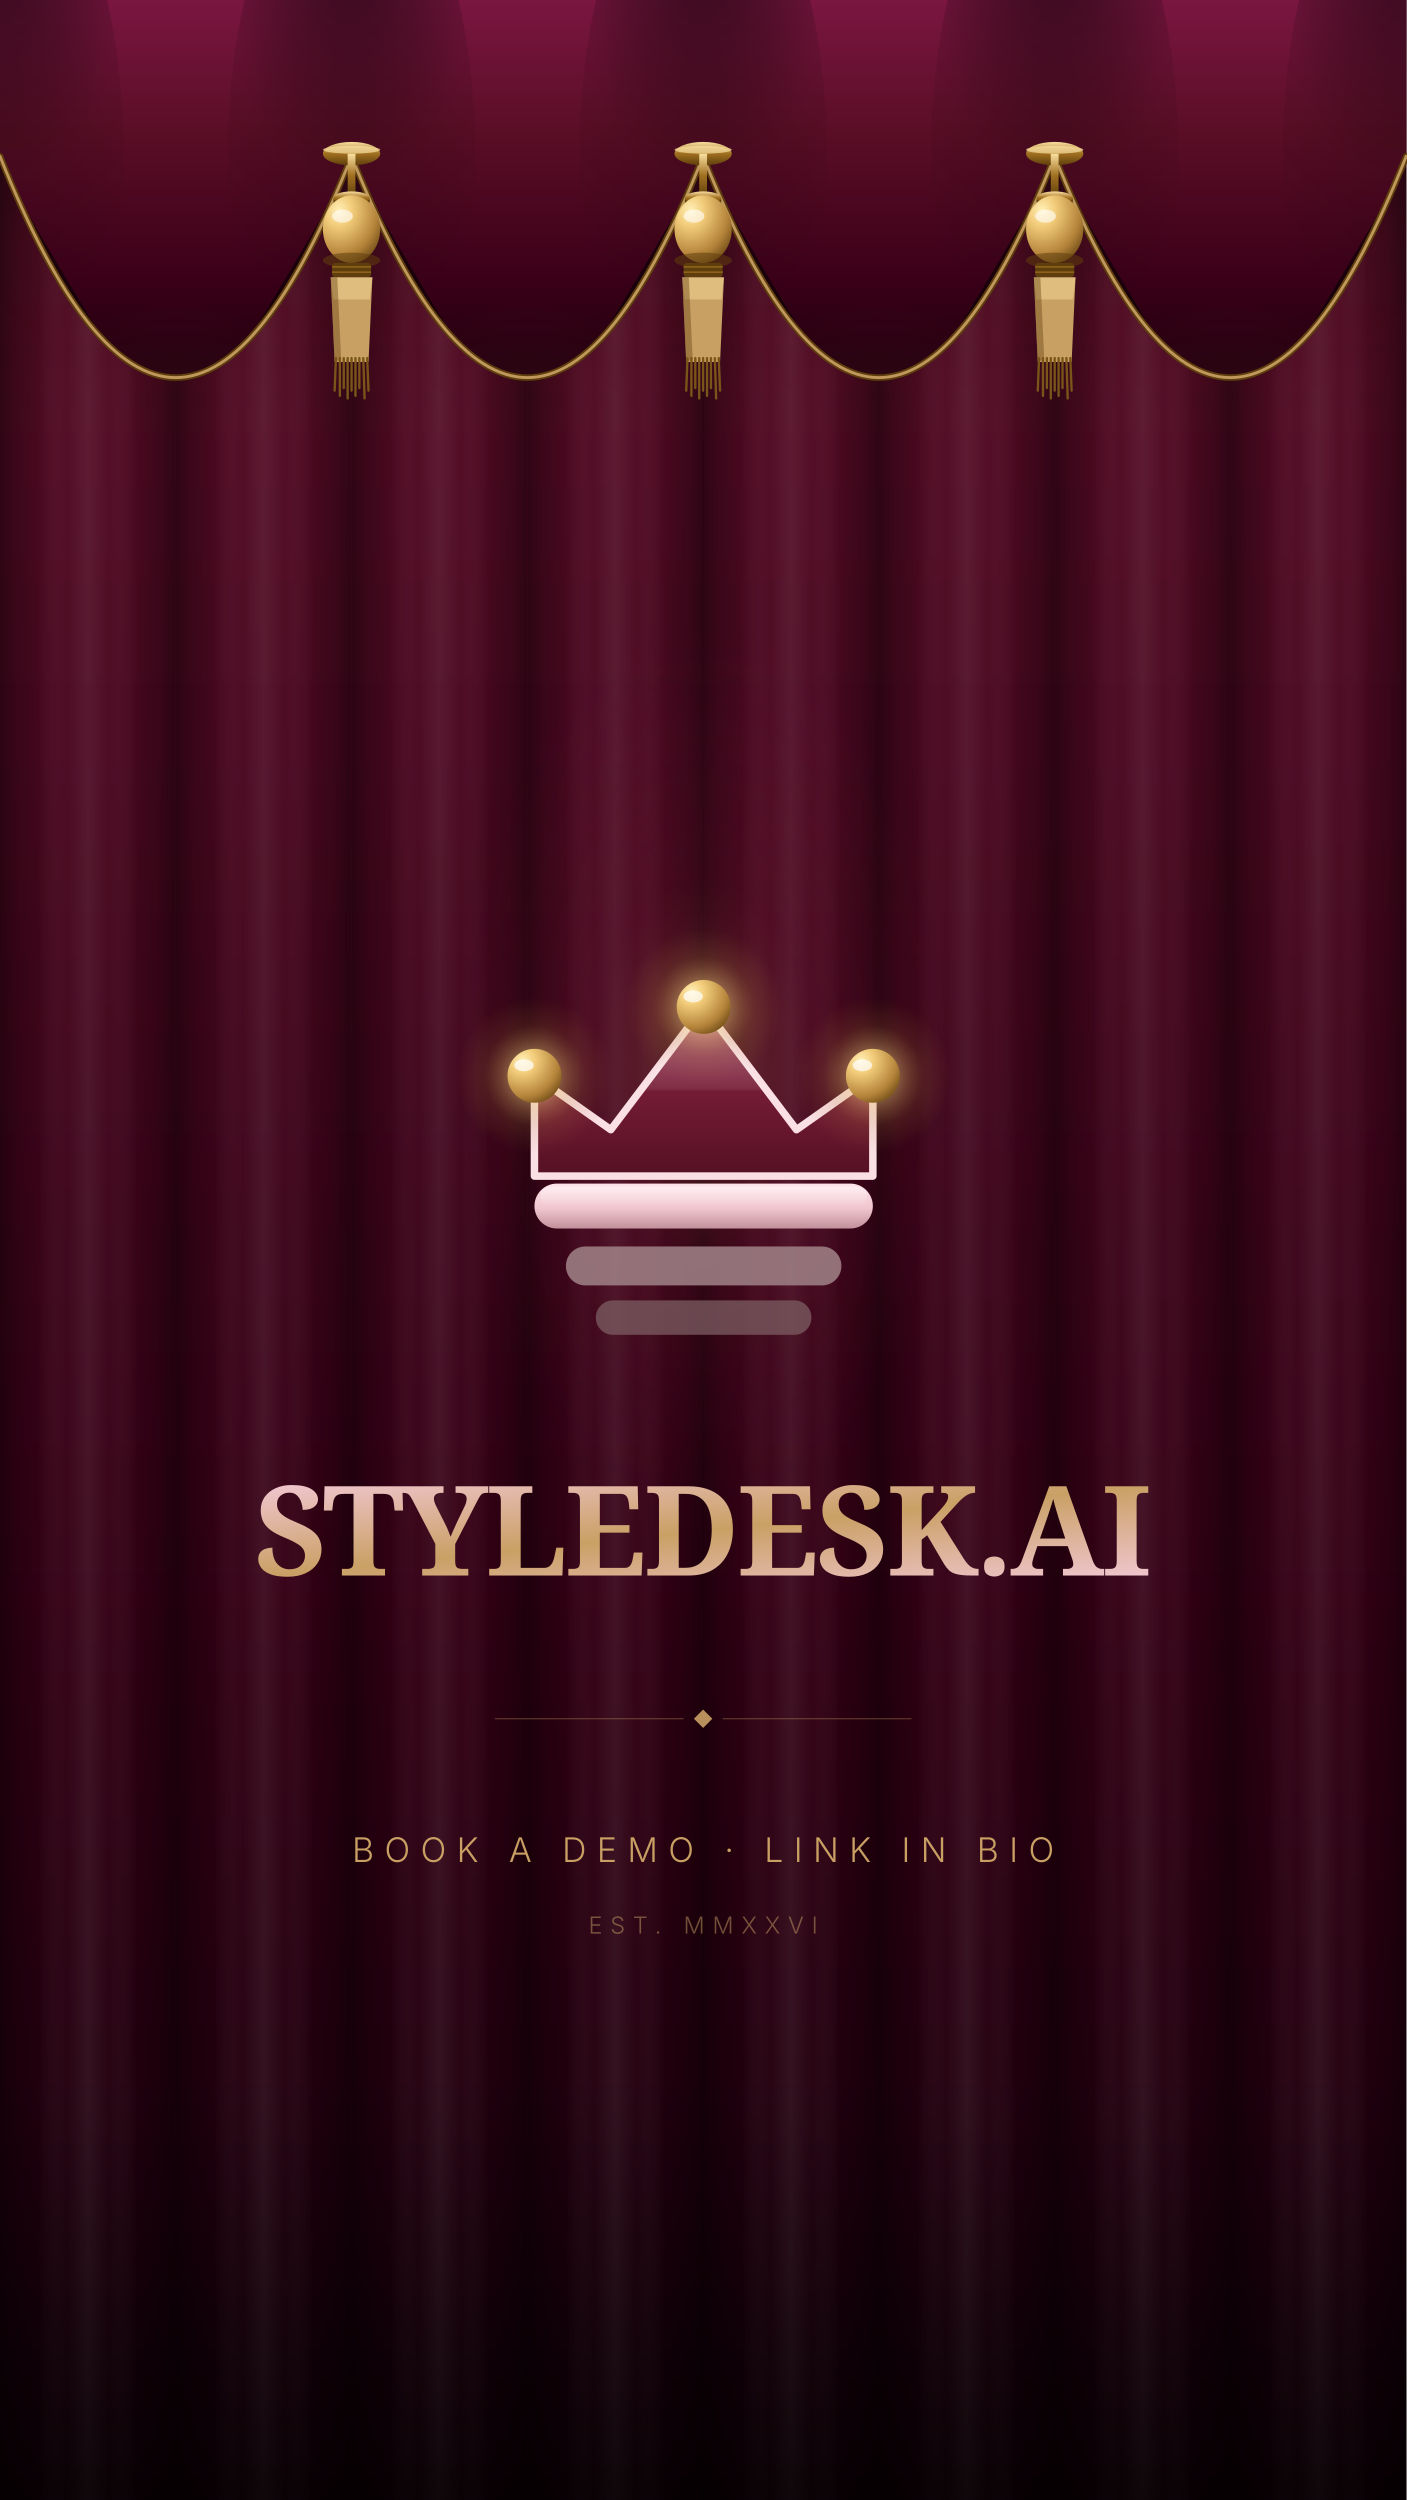
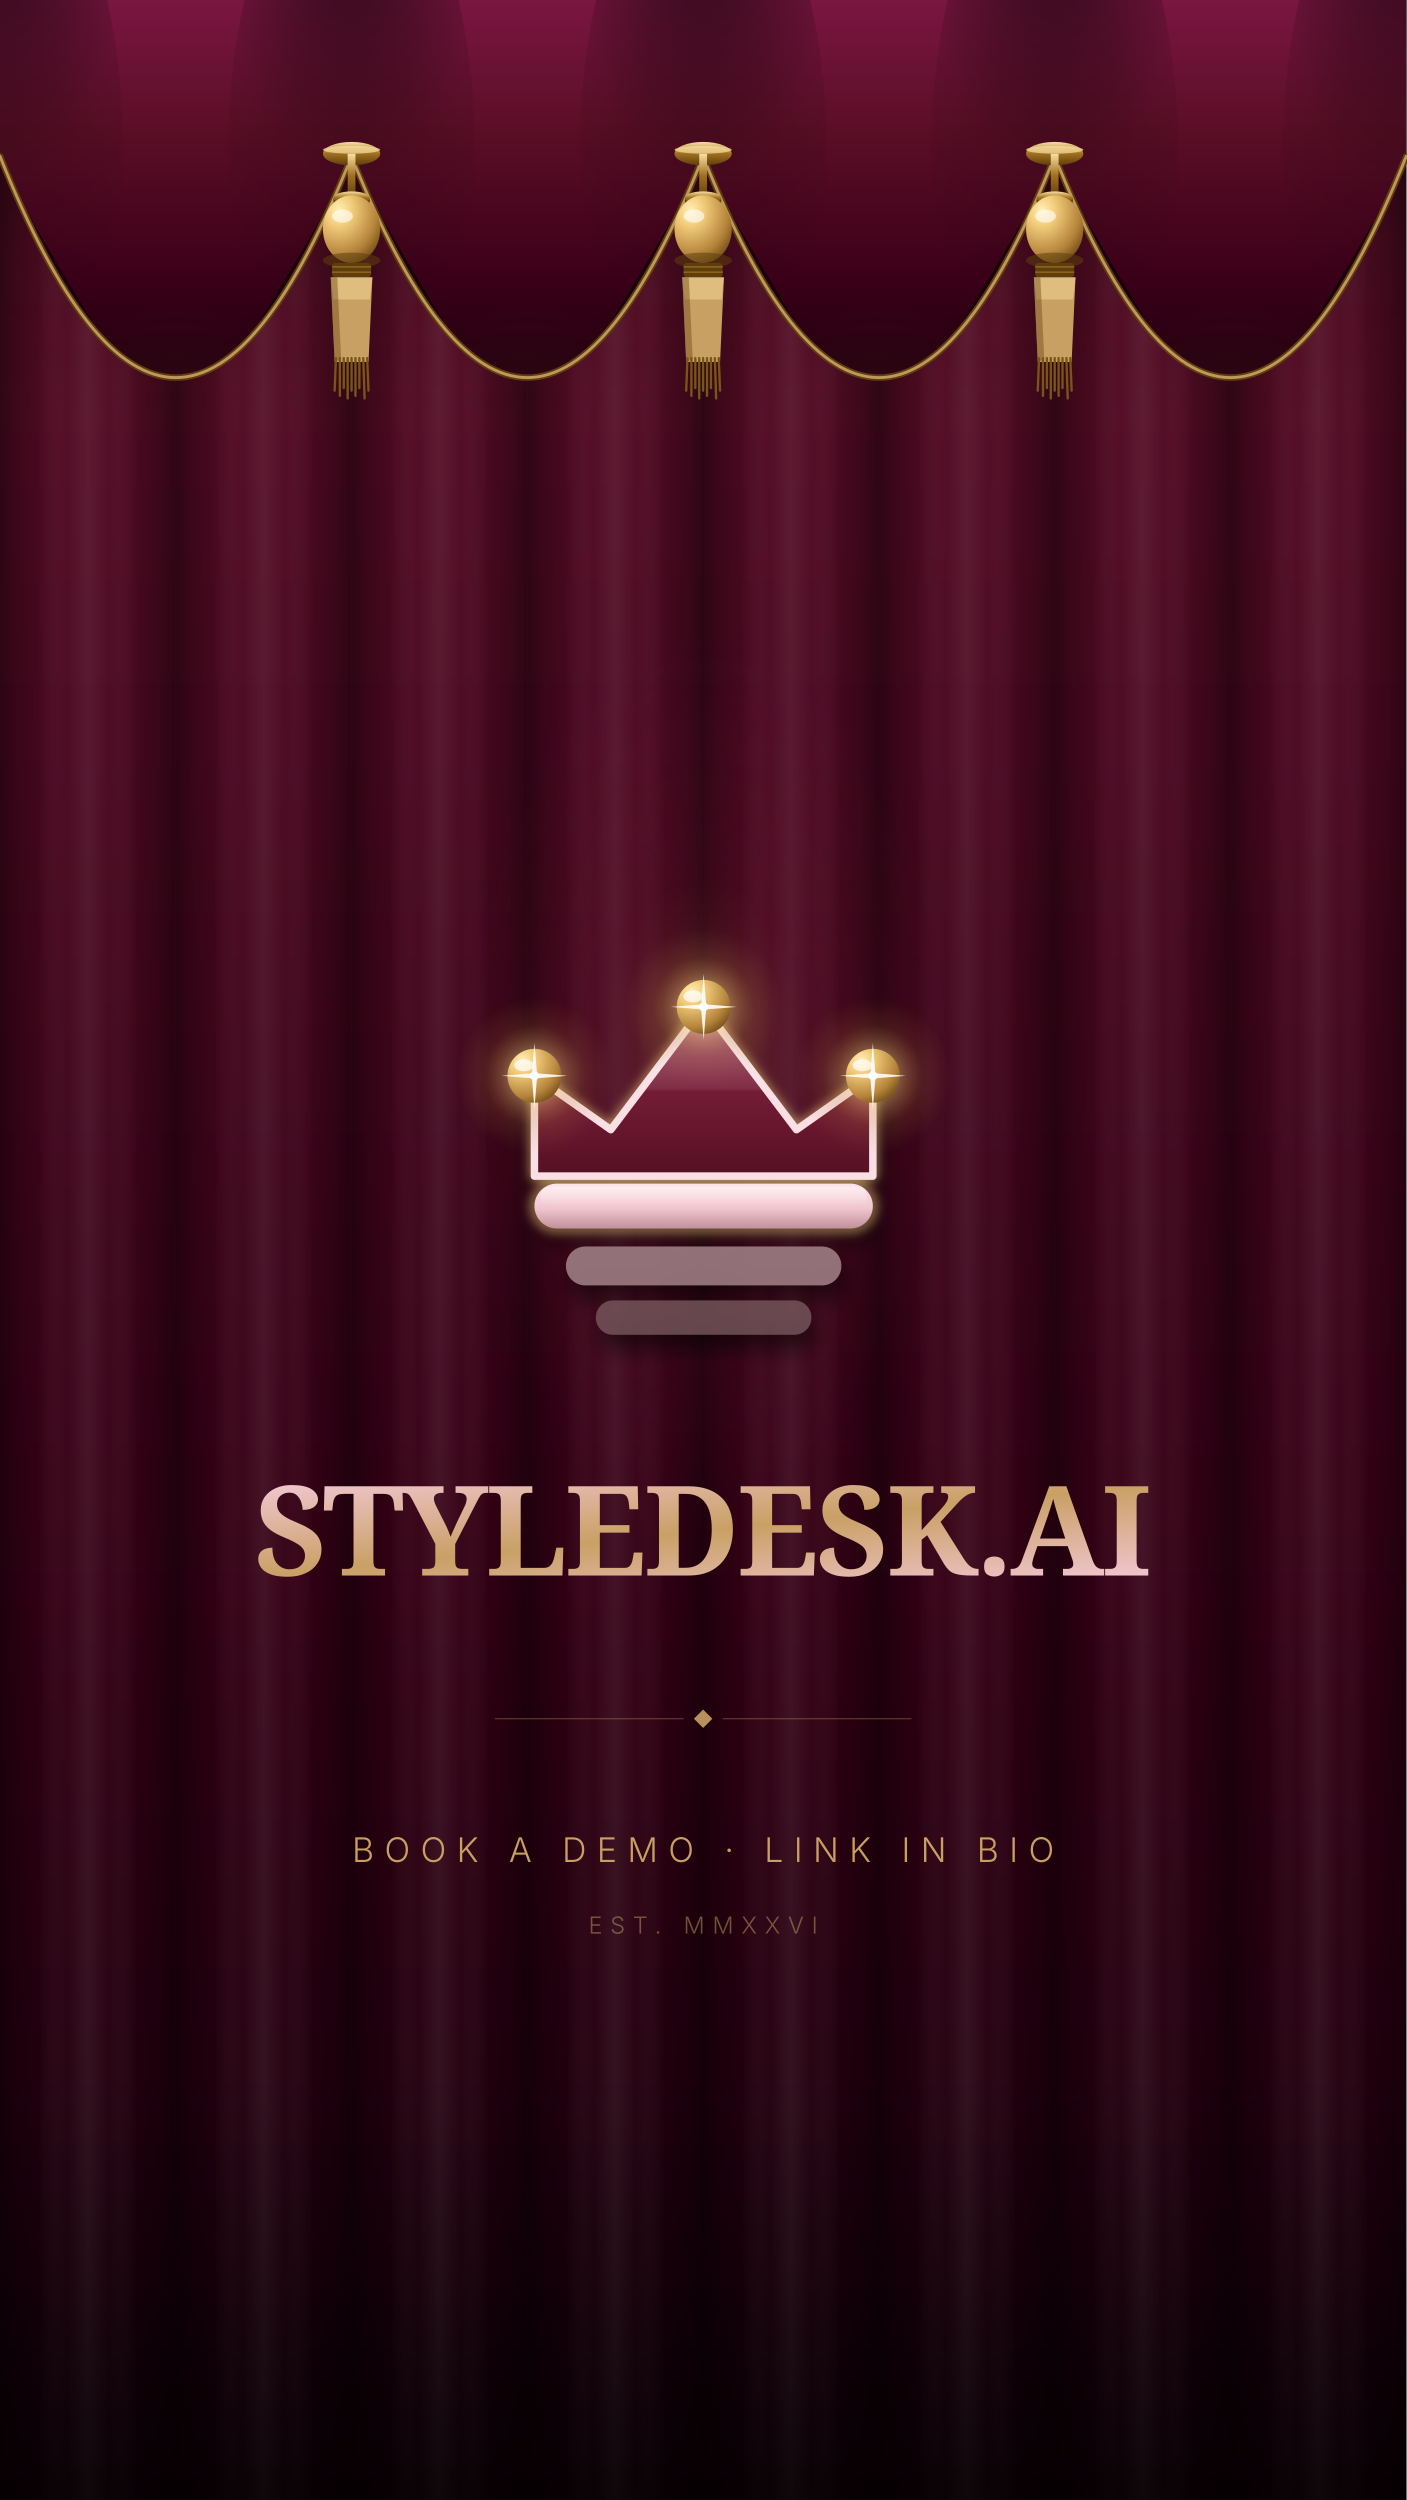
<svg xmlns="http://www.w3.org/2000/svg" viewBox="0 0 1080 1920" width="1080" height="1920" role="img" aria-label="StyleDesk.ai outro on velvet curtain backdrop">
  <defs>
    <linearGradient id="velvetBase" x1="0" y1="0" x2="0" y2="1">
      <stop offset="0%" stop-color="#5a0e26" />
      <stop offset="30%" stop-color="#4a0820" />
      <stop offset="65%" stop-color="#330014" />
      <stop offset="100%" stop-color="#15000a" />
    </linearGradient>
    <linearGradient id="pleatLayer" x1="0" y1="0" x2="1" y2="0">
      <stop offset="0%" stop-color="#000000" stop-opacity="0.92" />
      <stop offset="3%" stop-color="#000000" stop-opacity="0.78" />
      <stop offset="10%" stop-color="#000000" stop-opacity="0.50" />
      <stop offset="22%" stop-color="#000000" stop-opacity="0.22" />
      <stop offset="38%" stop-color="#ffffff" stop-opacity="0.04" />
      <stop offset="50%" stop-color="#ffffff" stop-opacity="0.16" />
      <stop offset="62%" stop-color="#ffffff" stop-opacity="0.04" />
      <stop offset="78%" stop-color="#000000" stop-opacity="0.22" />
      <stop offset="90%" stop-color="#000000" stop-opacity="0.50" />
      <stop offset="97%" stop-color="#000000" stop-opacity="0.78" />
      <stop offset="100%" stop-color="#000000" stop-opacity="0.92" />
    </linearGradient>
    <linearGradient id="topShadow" x1="0" y1="0" x2="0" y2="1">
      <stop offset="0%" stop-color="#000000" stop-opacity="0.55" />
      <stop offset="60%" stop-color="#000000" stop-opacity="0.10" />
      <stop offset="100%" stop-color="#000000" stop-opacity="0" />
    </linearGradient>
    <linearGradient id="bottomShadow" x1="0" y1="0" x2="0" y2="1">
      <stop offset="0%" stop-color="#000000" stop-opacity="0" />
      <stop offset="40%" stop-color="#000000" stop-opacity="0.18" />
      <stop offset="100%" stop-color="#000000" stop-opacity="0.60" />
    </linearGradient>
    <linearGradient id="gold" x1="0" y1="0" x2="1" y2="1">
      <stop offset="0%" stop-color="#f0c6cf" />
      <stop offset="50%" stop-color="#c9a064" />
      <stop offset="100%" stop-color="#f0c6cf" />
    </linearGradient>
    <radialGradient id="crownHalo" cx="50%" cy="43%" r="22%">
      <stop offset="0%" stop-color="#c9a064" stop-opacity="0.32" />
      <stop offset="35%" stop-color="#7c1f36" stop-opacity="0.14" />
      <stop offset="80%" stop-color="#7c1f36" stop-opacity="0" />
      <stop offset="100%" stop-color="#c9a064" stop-opacity="0" />
    </radialGradient>
    <linearGradient id="crown" x1="0" y1="0" x2="0" y2="1">
      <stop offset="0%" stop-color="#932748" />
      <stop offset="100%" stop-color="#551024" />
    </linearGradient>
    <linearGradient id="crownGloss" x1="0" y1="0" x2="0" y2="1">
      <stop offset="0%" stop-color="#ffffff" stop-opacity="0.35" />
      <stop offset="48%" stop-color="#ffffff" stop-opacity="0.08" />
      <stop offset="50%" stop-color="#ffffff" stop-opacity="0" />
    </linearGradient>
    <radialGradient id="goldDot" cx="28%" cy="22%" r="95%">
      <stop offset="0%" stop-color="#fff0b8" />
      <stop offset="25%" stop-color="#f2cc7a" />
      <stop offset="70%" stop-color="#b4833a" />
      <stop offset="100%" stop-color="#5e3e0c" />
    </radialGradient>
    <radialGradient id="jewelGlow" cx="50%" cy="50%" r="50%">
      <stop offset="0%" stop-color="#fff0b8" stop-opacity="0.85" />
      <stop offset="30%" stop-color="#f2cc7a" stop-opacity="0.45" />
      <stop offset="65%" stop-color="#b4833a" stop-opacity="0.15" />
      <stop offset="100%" stop-color="#b4833a" stop-opacity="0" />
    </radialGradient>
+     <filter id="crownDropShadow" x="-25%" y="-25%" width="150%" height="160%">
+       <feGaussianBlur stdDeviation="7" />
+     </filter>
+     <filter id="crownRimGlow" x="-30%" y="-30%" width="160%" height="160%">
+       <feGaussianBlur stdDeviation="3.5" />
+     </filter>
+     <g id="sparkle">
+       <path d="M 0 -22 L 1.8 0 L 0 22 L -1.8 0 Z" fill="#ffffff" opacity="0.88" />
+       <path d="M -22 0 L 0 1.8 L 22 0 L 0 -1.8 Z" fill="#ffffff" opacity="0.88" />
+       <circle cx="0" cy="0" r="3" fill="#ffffff" opacity="0.95" />
+     </g>
    <linearGradient id="pinkBar" x1="0" y1="0" x2="0" y2="1">
      <stop offset="0%" stop-color="#ffe3ea" />
      <stop offset="55%" stop-color="#f0c6cf" />
      <stop offset="100%" stop-color="#c1909b" />
    </linearGradient>
    <linearGradient id="pinkGloss" x1="0" y1="0" x2="0" y2="1">
      <stop offset="0%" stop-color="#ffffff" stop-opacity="0.45" />
      <stop offset="100%" stop-color="#ffffff" stop-opacity="0" />
    </linearGradient>
    <linearGradient id="valenceVelvet" x1="0" y1="0" x2="0" y2="1">
      <stop offset="0%" stop-color="#7a1640" />
      <stop offset="35%" stop-color="#5a0e26" />
      <stop offset="75%" stop-color="#3a0018" />
      <stop offset="100%" stop-color="#1a000b" />
    </linearGradient>
    <radialGradient id="cuspShadow" cx="50%" cy="0%" r="80%" fx="50%" fy="0%">
      <stop offset="0%" stop-color="#000000" stop-opacity="0.78" />
      <stop offset="35%" stop-color="#000000" stop-opacity="0.42" />
      <stop offset="70%" stop-color="#000000" stop-opacity="0.10" />
      <stop offset="100%" stop-color="#000000" stop-opacity="0" />
    </radialGradient>
    <radialGradient id="swagHighlight" cx="50%" cy="100%" r="80%" fx="50%" fy="100%">
      <stop offset="0%" stop-color="#a83258" stop-opacity="0.55" />
      <stop offset="50%" stop-color="#7c1f36" stop-opacity="0.22" />
      <stop offset="100%" stop-color="#7c1f36" stop-opacity="0" />
    </radialGradient>
    <radialGradient id="swagBottomShadow" cx="50%" cy="100%" r="55%" fx="50%" fy="100%">
      <stop offset="0%" stop-color="#000000" stop-opacity="0.55" />
      <stop offset="100%" stop-color="#000000" stop-opacity="0" />
    </radialGradient>
    <linearGradient id="goldCord" x1="0" y1="0" x2="0" y2="1">
      <stop offset="0%" stop-color="#fadfa0" />
      <stop offset="50%" stop-color="#a07020" />
      <stop offset="100%" stop-color="#5e3e0c" />
    </linearGradient>
    <clipPath id="valenceClip">
      <path d="M 0 0 L 1080 0 L 1080 120                Q 945 460 810 120                Q 675 460 540 120                Q 405 460 270 120                Q 135 460 0 120 Z" />
    </clipPath>
    <g id="tassel">
      <rect x="-3" y="-2" width="6" height="34" fill="url(#goldCord)" />
      <ellipse cx="0" cy="34" rx="14" ry="6" fill="#5e3e0c" />
      <ellipse cx="0" cy="32" rx="14" ry="5" fill="url(#goldCord)" />
      <ellipse cx="0" cy="56" rx="22" ry="26" fill="url(#goldDot)" />
      <ellipse cx="-7" cy="46" rx="8" ry="5" fill="#ffffff" opacity="0.6" />
      <ellipse cx="0" cy="80" rx="22" ry="6" fill="#5e3e0c" opacity="0.55" />
      <rect x="-15" y="82" width="30" height="11" rx="2.5" fill="#5e3e0c" />
      <line x1="-15" y1="85" x2="15" y2="85" stroke="#a07020" stroke-width="0.9" />
      <line x1="-15" y1="89" x2="15" y2="89" stroke="#a07020" stroke-width="0.9" />
      <path d="M -16 93 L 16 93 L 13 158 L -13 158 Z" fill="#c9a064" />
      <path d="M -16 93 L 16 93 L 14 110 L -14 110 Z" fill="#fadfa0" opacity="0.45" />
      <path d="M -16 93 L -13 158 L -8 156 L -11 93 Z" fill="#5e3e0c" opacity="0.4" />
      <g stroke="#7a5519" stroke-width="1.8" stroke-linecap="round">
        <line x1="-12" y1="155" x2="-13" y2="180" />
        <line x1="-9" y1="155" x2="-9" y2="184" />
        <line x1="-6" y1="155" x2="-6" y2="178" />
        <line x1="-3" y1="155" x2="-3" y2="186" />
        <line x1="0" y1="155" x2="0" y2="180" />
        <line x1="3" y1="155" x2="3" y2="184" />
        <line x1="6" y1="155" x2="6" y2="178" />
        <line x1="9" y1="155" x2="10" y2="186" />
        <line x1="12" y1="155" x2="13" y2="180" />
      </g>
    </g>
    <clipPath id="leftClip">
      <path id="leftClipPath" d="M 0 0 L 540 0 L 540 1920 L 0 1920 Z" />
    </clipPath>
    <clipPath id="rightClip">
      <path id="rightClipPath" d="M 540 0 L 1080 0 L 1080 1920 L 540 1920 Z" />
    </clipPath>
  </defs>
  <rect width="1080" height="1920" fill="url(#velvetBase)" />
  <g id="leftCurtain" clip-path="url(#leftClip)">
    <rect x="0" y="0" width="135" height="1920" fill="url(#pleatLayer)" />
    <rect x="135" y="0" width="135" height="1920" fill="url(#pleatLayer)" />
    <rect x="270" y="0" width="135" height="1920" fill="url(#pleatLayer)" />
    <rect x="405" y="0" width="135" height="1920" fill="url(#pleatLayer)" />
    <rect x="0" y="0" width="540" height="1920" fill="url(#velvetBase)" opacity="0.55" />
  </g>
  <g id="rightCurtain" clip-path="url(#rightClip)">
    <rect x="540" y="0" width="135" height="1920" fill="url(#pleatLayer)" />
    <rect x="675" y="0" width="135" height="1920" fill="url(#pleatLayer)" />
    <rect x="810" y="0" width="135" height="1920" fill="url(#pleatLayer)" />
    <rect x="945" y="0" width="135" height="1920" fill="url(#pleatLayer)" />
    <rect x="540" y="0" width="540" height="1920" fill="url(#velvetBase)" opacity="0.55" />
  </g>
  <rect width="1080" height="320" fill="url(#topShadow)" />
  <rect x="0" y="1600" width="1080" height="320" fill="url(#bottomShadow)" />
  <g id="valence">
    <path d="M 0 0 L 1080 0 L 1080 120              Q 945 460 810 120              Q 675 460 540 120              Q 405 460 270 120              Q 135 460 0 120 Z" fill="url(#valenceVelvet)" />
    <g clip-path="url(#valenceClip)">
      <ellipse cx="135" cy="290" rx="115" ry="95" fill="url(#swagHighlight)" />
      <ellipse cx="405" cy="290" rx="115" ry="95" fill="url(#swagHighlight)" />
      <ellipse cx="675" cy="290" rx="115" ry="95" fill="url(#swagHighlight)" />
      <ellipse cx="945" cy="290" rx="115" ry="95" fill="url(#swagHighlight)" />
      <ellipse cx="0" cy="120" rx="95" ry="240" fill="url(#cuspShadow)" />
      <ellipse cx="270" cy="120" rx="95" ry="240" fill="url(#cuspShadow)" />
      <ellipse cx="540" cy="120" rx="95" ry="240" fill="url(#cuspShadow)" />
      <ellipse cx="810" cy="120" rx="95" ry="240" fill="url(#cuspShadow)" />
      <ellipse cx="1080" cy="120" rx="95" ry="240" fill="url(#cuspShadow)" />
      <g fill="none" stroke-linecap="round" opacity="0.55">
        <path d="M 270 130 Q 230 200 175 290" stroke="#000" stroke-width="3" />
        <path d="M 270 130 Q 250 210 205 290" stroke="#000" stroke-width="2.5" />
        <path d="M 270 130 Q 310 200 365 290" stroke="#000" stroke-width="3" />
        <path d="M 270 130 Q 290 210 335 290" stroke="#000" stroke-width="2.5" />
        <path d="M 540 130 Q 500 200 445 290" stroke="#000" stroke-width="3" />
        <path d="M 540 130 Q 520 210 475 290" stroke="#000" stroke-width="2.5" />
        <path d="M 540 130 Q 580 200 635 290" stroke="#000" stroke-width="3" />
        <path d="M 540 130 Q 560 210 605 290" stroke="#000" stroke-width="2.5" />
        <path d="M 810 130 Q 770 200 715 290" stroke="#000" stroke-width="3" />
        <path d="M 810 130 Q 790 210 745 290" stroke="#000" stroke-width="2.5" />
        <path d="M 810 130 Q 850 200 905 290" stroke="#000" stroke-width="3" />
        <path d="M 810 130 Q 830 210 875 290" stroke="#000" stroke-width="2.5" />
        <path d="M 0 130 Q 40 200 95 290" stroke="#000" stroke-width="3" />
        <path d="M 0 130 Q 20 210 65 290" stroke="#000" stroke-width="2.5" />
        <path d="M 1080 130 Q 1040 200 985 290" stroke="#000" stroke-width="3" />
        <path d="M 1080 130 Q 1060 210 1015 290" stroke="#000" stroke-width="2.5" />
      </g>
      <ellipse cx="135" cy="305" rx="130" ry="22" fill="url(#swagBottomShadow)" />
      <ellipse cx="405" cy="305" rx="130" ry="22" fill="url(#swagBottomShadow)" />
      <ellipse cx="675" cy="305" rx="130" ry="22" fill="url(#swagBottomShadow)" />
      <ellipse cx="945" cy="305" rx="130" ry="22" fill="url(#swagBottomShadow)" />
    </g>
    <path d="M 1080 120              Q 945 460 810 120              Q 675 460 540 120              Q 405 460 270 120              Q 135 460 0 120" fill="none" stroke="#5e3e0c" stroke-width="5" stroke-linecap="round" />
    <path d="M 1080 120              Q 945 460 810 120              Q 675 460 540 120              Q 405 460 270 120              Q 135 460 0 120" fill="none" stroke="#c9a064" stroke-width="2.2" stroke-linecap="round" stroke-opacity="0.92" />
    <g id="cuspCords">
      <ellipse cx="270" cy="118" rx="22" ry="9" fill="url(#goldCord)" />
      <ellipse cx="270" cy="115" rx="22" ry="3" fill="#fadfa0" opacity="0.7" />
      <ellipse cx="540" cy="118" rx="22" ry="9" fill="url(#goldCord)" />
      <ellipse cx="540" cy="115" rx="22" ry="3" fill="#fadfa0" opacity="0.7" />
      <ellipse cx="810" cy="118" rx="22" ry="9" fill="url(#goldCord)" />
      <ellipse cx="810" cy="115" rx="22" ry="3" fill="#fadfa0" opacity="0.7" />
    </g>
    <use href="#tassel" x="270" y="120" />
    <use href="#tassel" x="540" y="120" />
    <use href="#tassel" x="810" y="120" />
  </g>
  <rect width="1080" height="1920" fill="url(#crownHalo)" />
  <g id="content" opacity="1">
    <g transform="translate(246 633) scale(1.15)">
+       <g transform="translate(3 10)" filter="url(#crownDropShadow)" opacity="0.55">
+         <path d="M143 235 L143 168 L194 204 L256 122 L318 204 L369 168 L369 235 Z" fill="#000000" />
+         <rect x="143" y="240" width="226" height="30" rx="15" fill="#000000" />
+         <rect x="164" y="282" width="184" height="26" rx="13" fill="#000000" />
+         <rect x="184" y="318" width="144" height="23" rx="11.5" fill="#000000" />
+       </g>
+       <g filter="url(#crownRimGlow)" opacity="0.7">
+         <path d="M143 235 L143 168 L194 204 L256 122 L318 204 L369 168 L369 235 Z" fill="none" stroke="#f2cc7a" stroke-width="6" stroke-linejoin="round" />
+         <rect x="143" y="240" width="226" height="30" rx="15" fill="none" stroke="#f2cc7a" stroke-width="5" />
+       </g>
      <path d="M143 235 L143 168 L194 204 L256 122 L318 204 L369 168 L369 235 Z" fill="url(#crown)" stroke="#fadfe4" stroke-width="5" stroke-linejoin="round" />
      <path d="M143 235 L143 168 L194 204 L256 122 L318 204 L369 168 L369 235 Z" fill="url(#crownGloss)" stroke="none" />
      <rect x="143" y="240" width="226" height="30" rx="15" fill="url(#pinkBar)" />
      <rect x="147" y="242" width="218" height="13" rx="6.5" fill="url(#pinkGloss)" />
      <rect x="164" y="282" width="184" height="26" rx="13" fill="#9a7a80" opacity="0.92" />
      <rect x="184" y="318" width="144" height="23" rx="11.5" fill="#7a5a60" opacity="0.78" />
      <circle cx="256" cy="122" r="52" fill="url(#jewelGlow)" />
      <circle cx="143" cy="168" r="52" fill="url(#jewelGlow)" />
      <circle cx="369" cy="168" r="52" fill="url(#jewelGlow)" />
      <circle cx="256" cy="122" r="18" fill="url(#goldDot)" />
      <circle cx="143" cy="168" r="18" fill="url(#goldDot)" />
      <circle cx="369" cy="168" r="18" fill="url(#goldDot)" />
      <ellipse cx="249" cy="115" rx="6.5" ry="4" fill="#ffffff" opacity="0.7" />
      <ellipse cx="136" cy="161" rx="6.5" ry="4" fill="#ffffff" opacity="0.7" />
      <ellipse cx="362" cy="161" rx="6.5" ry="4" fill="#ffffff" opacity="0.7" />
+       <use href="#sparkle" x="256" y="122" />
+       <use href="#sparkle" x="143" y="168" />
+       <use href="#sparkle" x="369" y="168" />
    </g>
    <text x="540" y="1210" font-family="'Playfair Display', Georgia, serif" font-size="96" font-weight="700" text-anchor="middle" letter-spacing="-2" fill="url(#gold)">STYLEDESK.AI</text>
    <line x1="380" y1="1320" x2="525" y2="1320" stroke="#c9a064" stroke-opacity="0.40" stroke-width="0.8" />
    <rect x="535" y="1315" width="10" height="10" transform="rotate(45 540 1320)" fill="#c9a064" fill-opacity="0.90" />
    <line x1="555" y1="1320" x2="700" y2="1320" stroke="#c9a064" stroke-opacity="0.40" stroke-width="0.8" />
    <text x="540" y="1430" font-family="'Helvetica Neue', 'Inter', -apple-system, sans-serif" font-size="26" font-weight="300" fill="#c9a064" text-anchor="middle" letter-spacing="8">BOOK A DEMO  ·  LINK IN BIO</text>
    <text x="540" y="1485" font-family="'Helvetica Neue', 'Inter', -apple-system, sans-serif" font-size="18" font-weight="300" fill="#c9a064" fill-opacity="0.5" text-anchor="middle" letter-spacing="6">EST. MMXXVI</text>
  </g>
</svg>
